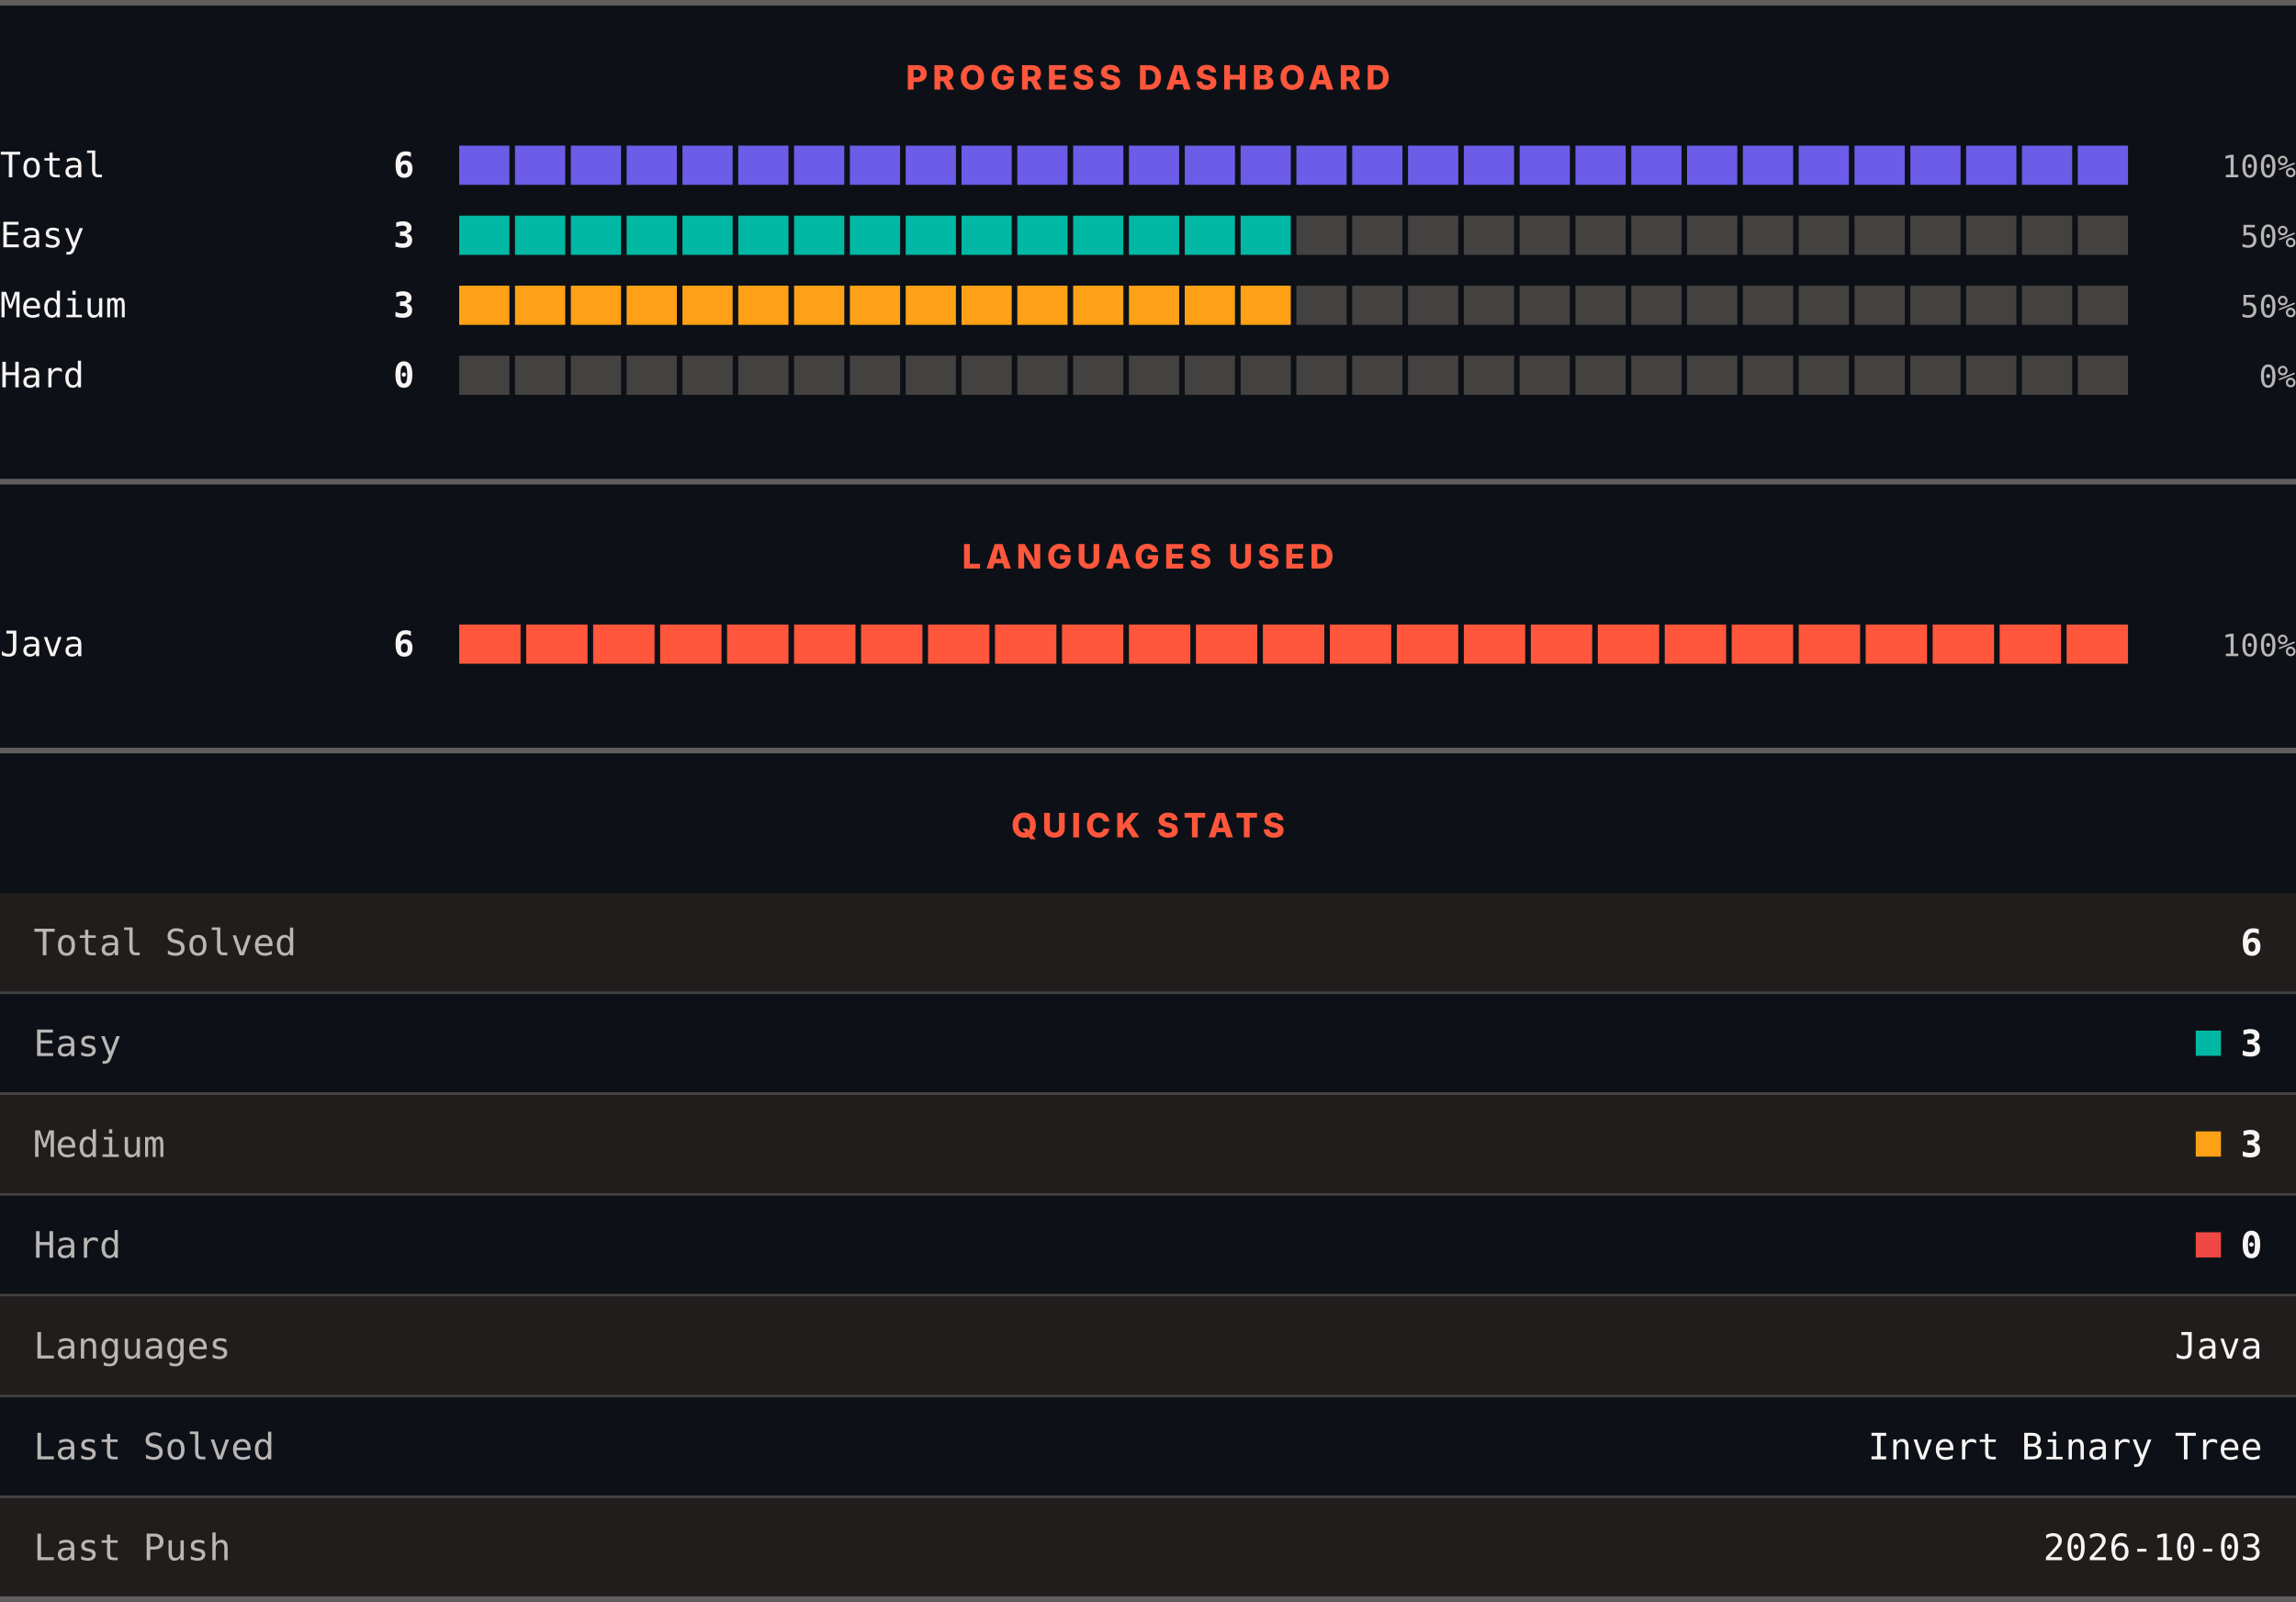
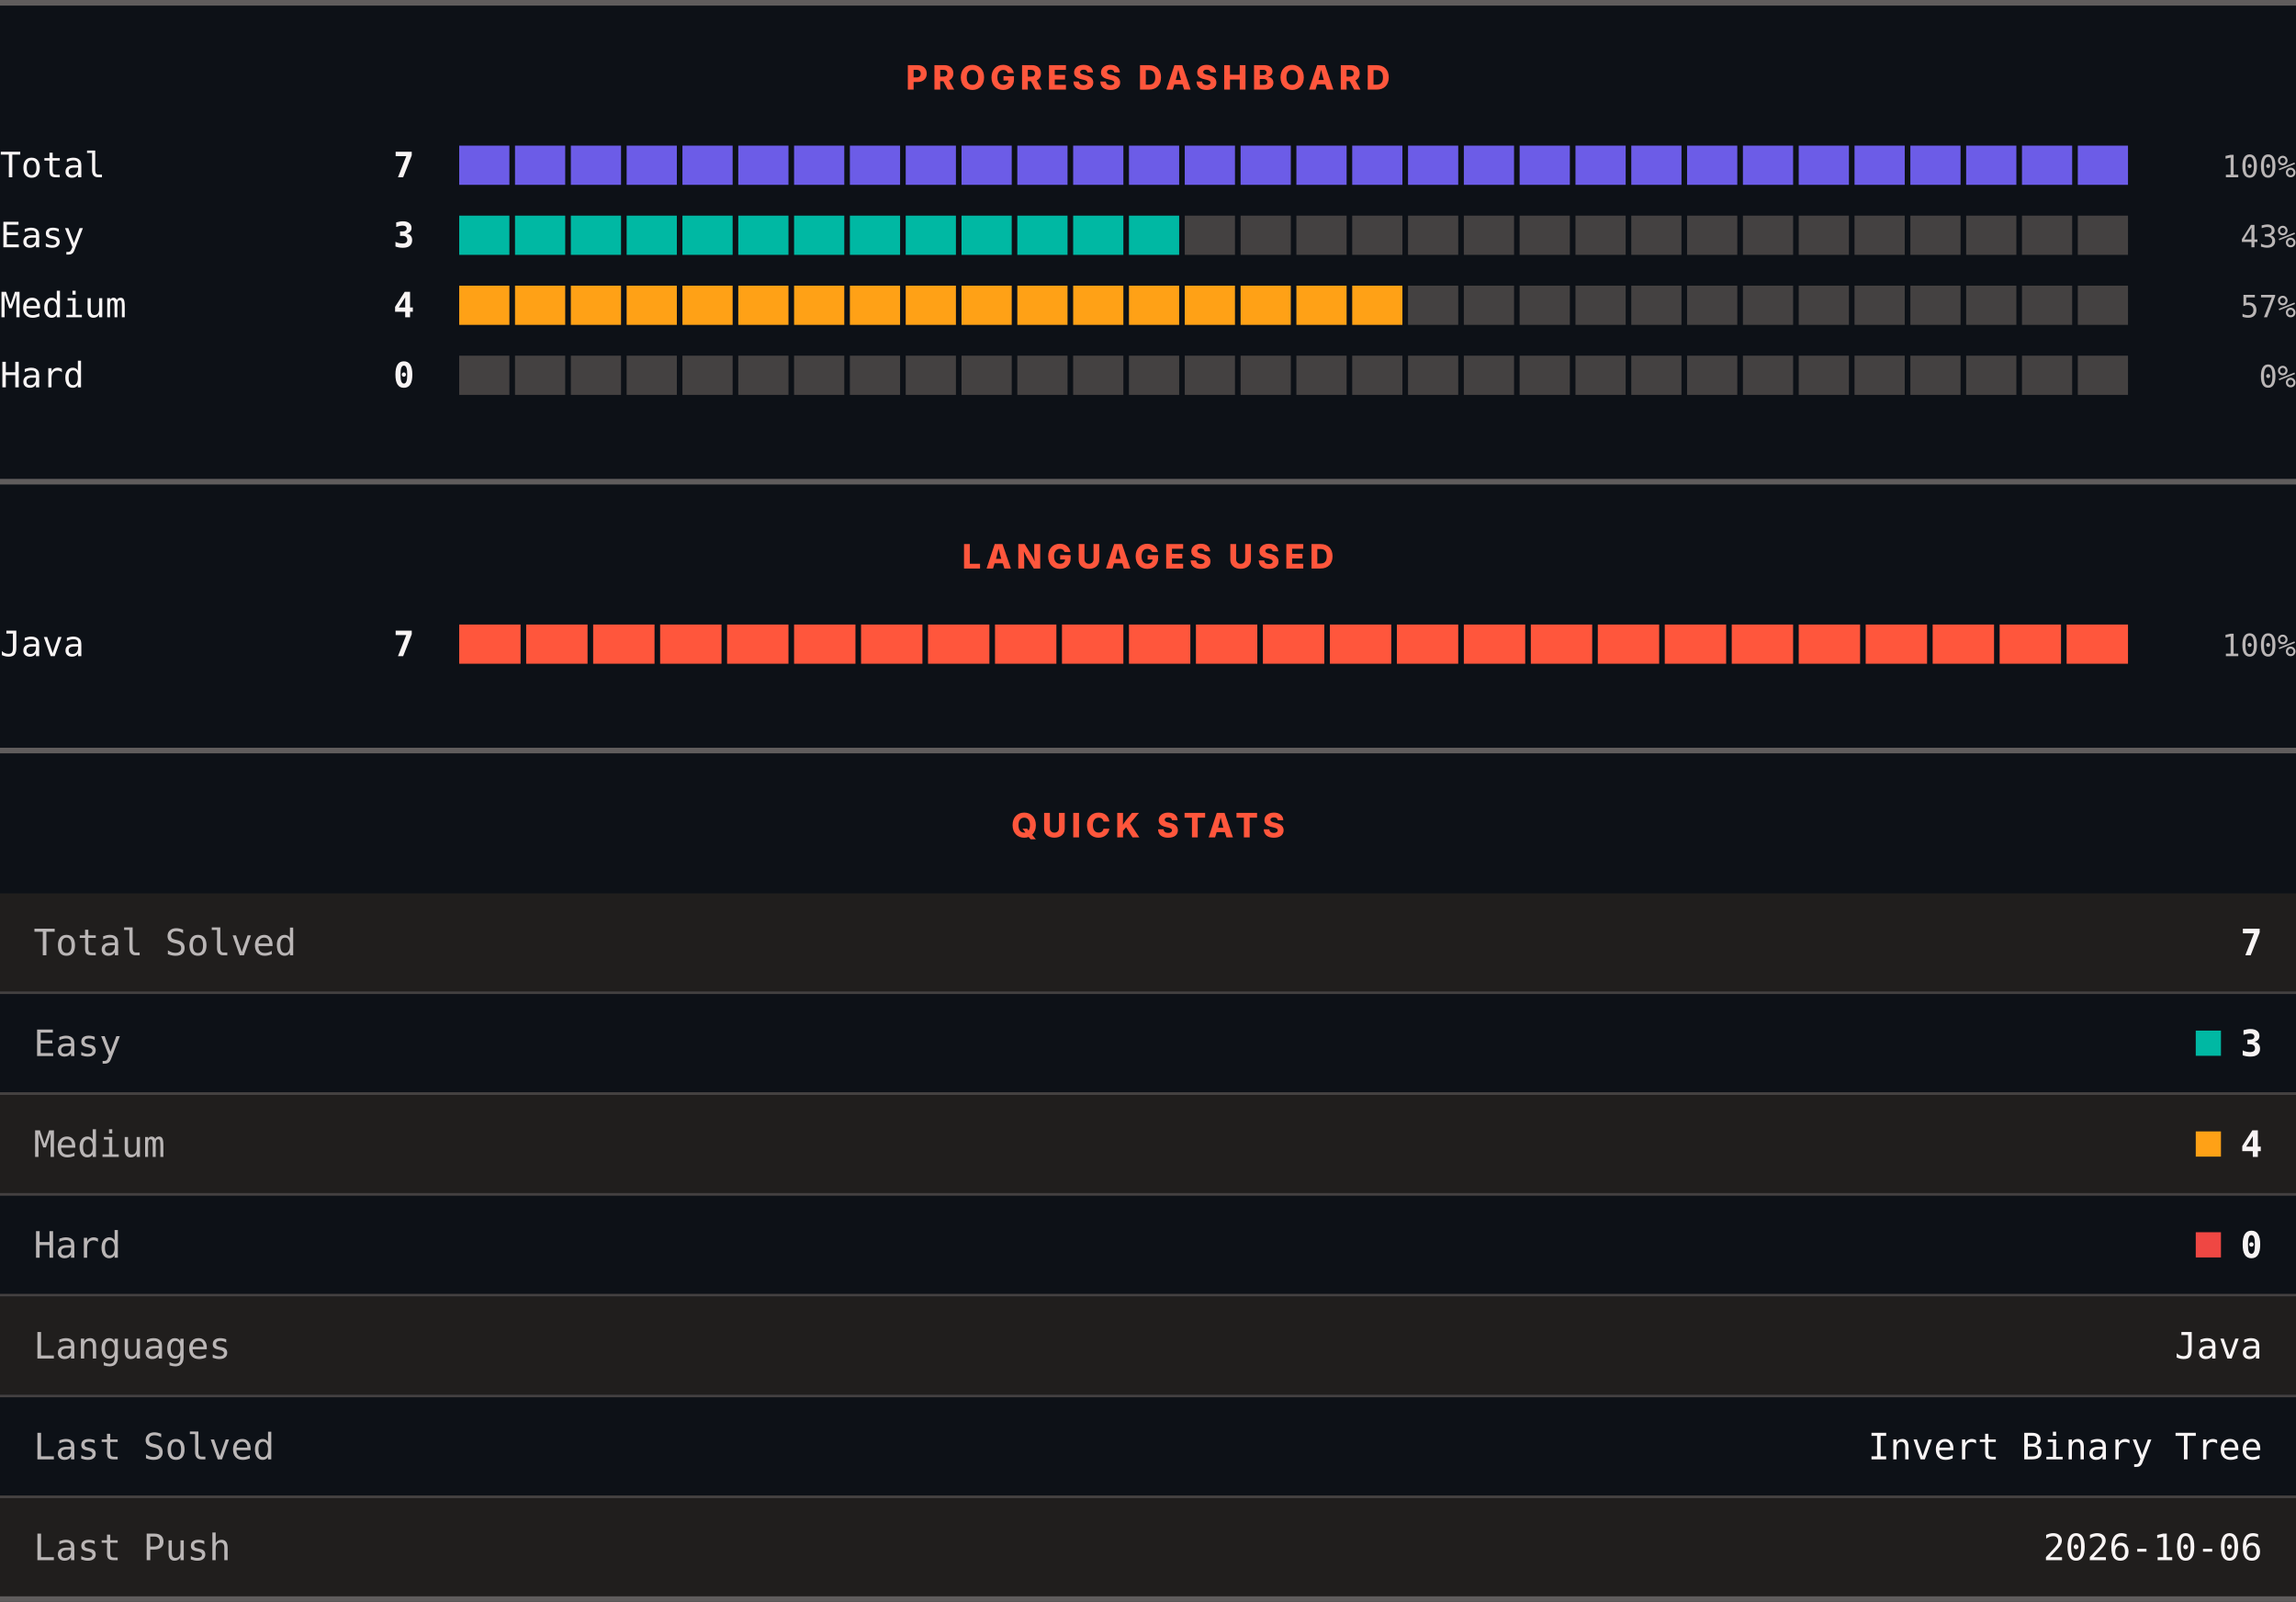
<svg xmlns="http://www.w3.org/2000/svg" width="820" height="572" viewBox="0 0 820 572" role="img" aria-label="LeetCode progress, languages and quick stats">
  <rect width="820" height="572" fill="#0d1117" />
  <rect x="0" y="0" width="820" height="2" fill="#605d5d" />
  <text x="410" y="32" text-anchor="middle" font-family="Archivo, system-ui, -apple-system, Segoe UI, sans-serif" font-size="12" font-weight="800" letter-spacing="1.68" fill="#ff563c">PROGRESS DASHBOARD</text>
  <text x="0" y="63.3" font-family="ui-monospace, SFMono-Regular, Menlo, Consolas, monospace" font-size="12.5" fill="#f8f4f4">Total</text>
-   <text x="148" y="63.3" text-anchor="end" font-family="ui-monospace, SFMono-Regular, Menlo, Consolas, monospace" font-size="12.5" font-weight="700" fill="#f8f4f4">6</text>
+   <text x="148" y="63.3" text-anchor="end" font-family="ui-monospace, SFMono-Regular, Menlo, Consolas, monospace" font-size="12.5" font-weight="700" fill="#f8f4f4">7</text>
  <rect x="164.00" y="52" width="17.93" height="14" fill="#6c5ce7" />
  <rect x="183.93" y="52" width="17.93" height="14" fill="#6c5ce7" />
  <rect x="203.87" y="52" width="17.93" height="14" fill="#6c5ce7" />
  <rect x="223.80" y="52" width="17.93" height="14" fill="#6c5ce7" />
  <rect x="243.73" y="52" width="17.93" height="14" fill="#6c5ce7" />
  <rect x="263.67" y="52" width="17.93" height="14" fill="#6c5ce7" />
  <rect x="283.60" y="52" width="17.93" height="14" fill="#6c5ce7" />
  <rect x="303.53" y="52" width="17.93" height="14" fill="#6c5ce7" />
  <rect x="323.47" y="52" width="17.93" height="14" fill="#6c5ce7" />
  <rect x="343.40" y="52" width="17.93" height="14" fill="#6c5ce7" />
  <rect x="363.33" y="52" width="17.93" height="14" fill="#6c5ce7" />
  <rect x="383.27" y="52" width="17.93" height="14" fill="#6c5ce7" />
  <rect x="403.20" y="52" width="17.93" height="14" fill="#6c5ce7" />
  <rect x="423.13" y="52" width="17.93" height="14" fill="#6c5ce7" />
  <rect x="443.07" y="52" width="17.93" height="14" fill="#6c5ce7" />
  <rect x="463.00" y="52" width="17.93" height="14" fill="#6c5ce7" />
  <rect x="482.93" y="52" width="17.93" height="14" fill="#6c5ce7" />
  <rect x="502.87" y="52" width="17.93" height="14" fill="#6c5ce7" />
  <rect x="522.80" y="52" width="17.93" height="14" fill="#6c5ce7" />
  <rect x="542.73" y="52" width="17.93" height="14" fill="#6c5ce7" />
  <rect x="562.67" y="52" width="17.93" height="14" fill="#6c5ce7" />
  <rect x="582.60" y="52" width="17.93" height="14" fill="#6c5ce7" />
  <rect x="602.53" y="52" width="17.93" height="14" fill="#6c5ce7" />
  <rect x="622.47" y="52" width="17.93" height="14" fill="#6c5ce7" />
  <rect x="642.40" y="52" width="17.93" height="14" fill="#6c5ce7" />
  <rect x="662.33" y="52" width="17.93" height="14" fill="#6c5ce7" />
  <rect x="682.27" y="52" width="17.93" height="14" fill="#6c5ce7" />
  <rect x="702.20" y="52" width="17.93" height="14" fill="#6c5ce7" />
  <rect x="722.13" y="52" width="17.93" height="14" fill="#6c5ce7" />
  <rect x="742.07" y="52" width="17.93" height="14" fill="#6c5ce7" />
  <text x="820" y="63.3" text-anchor="end" font-family="ui-monospace, SFMono-Regular, Menlo, Consolas, monospace" font-size="11" fill="#bab6b6">100%</text>
  <text x="0" y="88.3" font-family="ui-monospace, SFMono-Regular, Menlo, Consolas, monospace" font-size="12.5" fill="#f8f4f4">Easy</text>
  <text x="148" y="88.3" text-anchor="end" font-family="ui-monospace, SFMono-Regular, Menlo, Consolas, monospace" font-size="12.5" font-weight="700" fill="#f8f4f4">3</text>
  <rect x="164.00" y="77" width="17.93" height="14" fill="#00b8a3" />
  <rect x="183.93" y="77" width="17.93" height="14" fill="#00b8a3" />
  <rect x="203.87" y="77" width="17.93" height="14" fill="#00b8a3" />
  <rect x="223.80" y="77" width="17.93" height="14" fill="#00b8a3" />
  <rect x="243.73" y="77" width="17.93" height="14" fill="#00b8a3" />
  <rect x="263.67" y="77" width="17.93" height="14" fill="#00b8a3" />
  <rect x="283.60" y="77" width="17.93" height="14" fill="#00b8a3" />
  <rect x="303.53" y="77" width="17.93" height="14" fill="#00b8a3" />
  <rect x="323.47" y="77" width="17.93" height="14" fill="#00b8a3" />
  <rect x="343.40" y="77" width="17.93" height="14" fill="#00b8a3" />
  <rect x="363.33" y="77" width="17.93" height="14" fill="#00b8a3" />
  <rect x="383.27" y="77" width="17.93" height="14" fill="#00b8a3" />
  <rect x="403.20" y="77" width="17.93" height="14" fill="#00b8a3" />
-   <rect x="423.13" y="77" width="17.93" height="14" fill="#00b8a3" />
-   <rect x="443.07" y="77" width="17.93" height="14" fill="#00b8a3" />
+   <rect x="423.13" y="77" width="17.93" height="14" fill="#444141" />
+   <rect x="443.07" y="77" width="17.93" height="14" fill="#444141" />
  <rect x="463.00" y="77" width="17.93" height="14" fill="#444141" />
  <rect x="482.93" y="77" width="17.93" height="14" fill="#444141" />
  <rect x="502.87" y="77" width="17.93" height="14" fill="#444141" />
  <rect x="522.80" y="77" width="17.93" height="14" fill="#444141" />
  <rect x="542.73" y="77" width="17.93" height="14" fill="#444141" />
  <rect x="562.67" y="77" width="17.93" height="14" fill="#444141" />
  <rect x="582.60" y="77" width="17.93" height="14" fill="#444141" />
  <rect x="602.53" y="77" width="17.93" height="14" fill="#444141" />
  <rect x="622.47" y="77" width="17.93" height="14" fill="#444141" />
  <rect x="642.40" y="77" width="17.93" height="14" fill="#444141" />
  <rect x="662.33" y="77" width="17.93" height="14" fill="#444141" />
  <rect x="682.27" y="77" width="17.93" height="14" fill="#444141" />
  <rect x="702.20" y="77" width="17.93" height="14" fill="#444141" />
  <rect x="722.13" y="77" width="17.93" height="14" fill="#444141" />
  <rect x="742.07" y="77" width="17.93" height="14" fill="#444141" />
-   <text x="820" y="88.3" text-anchor="end" font-family="ui-monospace, SFMono-Regular, Menlo, Consolas, monospace" font-size="11" fill="#bab6b6">50%</text>
+   <text x="820" y="88.3" text-anchor="end" font-family="ui-monospace, SFMono-Regular, Menlo, Consolas, monospace" font-size="11" fill="#bab6b6">43%</text>
  <text x="0" y="113.3" font-family="ui-monospace, SFMono-Regular, Menlo, Consolas, monospace" font-size="12.5" fill="#f8f4f4">Medium</text>
-   <text x="148" y="113.3" text-anchor="end" font-family="ui-monospace, SFMono-Regular, Menlo, Consolas, monospace" font-size="12.5" font-weight="700" fill="#f8f4f4">3</text>
+   <text x="148" y="113.3" text-anchor="end" font-family="ui-monospace, SFMono-Regular, Menlo, Consolas, monospace" font-size="12.5" font-weight="700" fill="#f8f4f4">4</text>
  <rect x="164.00" y="102" width="17.93" height="14" fill="#ffa116" />
  <rect x="183.93" y="102" width="17.93" height="14" fill="#ffa116" />
  <rect x="203.87" y="102" width="17.93" height="14" fill="#ffa116" />
  <rect x="223.80" y="102" width="17.93" height="14" fill="#ffa116" />
  <rect x="243.73" y="102" width="17.93" height="14" fill="#ffa116" />
  <rect x="263.67" y="102" width="17.93" height="14" fill="#ffa116" />
  <rect x="283.60" y="102" width="17.93" height="14" fill="#ffa116" />
  <rect x="303.53" y="102" width="17.93" height="14" fill="#ffa116" />
  <rect x="323.47" y="102" width="17.93" height="14" fill="#ffa116" />
  <rect x="343.40" y="102" width="17.93" height="14" fill="#ffa116" />
  <rect x="363.33" y="102" width="17.93" height="14" fill="#ffa116" />
  <rect x="383.27" y="102" width="17.93" height="14" fill="#ffa116" />
  <rect x="403.20" y="102" width="17.93" height="14" fill="#ffa116" />
  <rect x="423.13" y="102" width="17.93" height="14" fill="#ffa116" />
  <rect x="443.07" y="102" width="17.93" height="14" fill="#ffa116" />
-   <rect x="463.00" y="102" width="17.93" height="14" fill="#444141" />
-   <rect x="482.93" y="102" width="17.93" height="14" fill="#444141" />
+   <rect x="463.00" y="102" width="17.93" height="14" fill="#ffa116" />
+   <rect x="482.93" y="102" width="17.93" height="14" fill="#ffa116" />
  <rect x="502.87" y="102" width="17.93" height="14" fill="#444141" />
  <rect x="522.80" y="102" width="17.93" height="14" fill="#444141" />
  <rect x="542.73" y="102" width="17.93" height="14" fill="#444141" />
  <rect x="562.67" y="102" width="17.93" height="14" fill="#444141" />
  <rect x="582.60" y="102" width="17.93" height="14" fill="#444141" />
  <rect x="602.53" y="102" width="17.93" height="14" fill="#444141" />
  <rect x="622.47" y="102" width="17.93" height="14" fill="#444141" />
  <rect x="642.40" y="102" width="17.93" height="14" fill="#444141" />
  <rect x="662.33" y="102" width="17.93" height="14" fill="#444141" />
  <rect x="682.27" y="102" width="17.93" height="14" fill="#444141" />
  <rect x="702.20" y="102" width="17.93" height="14" fill="#444141" />
  <rect x="722.13" y="102" width="17.93" height="14" fill="#444141" />
  <rect x="742.07" y="102" width="17.93" height="14" fill="#444141" />
-   <text x="820" y="113.3" text-anchor="end" font-family="ui-monospace, SFMono-Regular, Menlo, Consolas, monospace" font-size="11" fill="#bab6b6">50%</text>
+   <text x="820" y="113.3" text-anchor="end" font-family="ui-monospace, SFMono-Regular, Menlo, Consolas, monospace" font-size="11" fill="#bab6b6">57%</text>
  <text x="0" y="138.3" font-family="ui-monospace, SFMono-Regular, Menlo, Consolas, monospace" font-size="12.5" fill="#f8f4f4">Hard</text>
  <text x="148" y="138.3" text-anchor="end" font-family="ui-monospace, SFMono-Regular, Menlo, Consolas, monospace" font-size="12.5" font-weight="700" fill="#f8f4f4">0</text>
  <rect x="164.00" y="127" width="17.93" height="14" fill="#444141" />
  <rect x="183.93" y="127" width="17.93" height="14" fill="#444141" />
  <rect x="203.87" y="127" width="17.93" height="14" fill="#444141" />
  <rect x="223.80" y="127" width="17.93" height="14" fill="#444141" />
  <rect x="243.73" y="127" width="17.93" height="14" fill="#444141" />
  <rect x="263.67" y="127" width="17.93" height="14" fill="#444141" />
  <rect x="283.60" y="127" width="17.93" height="14" fill="#444141" />
  <rect x="303.53" y="127" width="17.93" height="14" fill="#444141" />
  <rect x="323.47" y="127" width="17.93" height="14" fill="#444141" />
  <rect x="343.40" y="127" width="17.93" height="14" fill="#444141" />
  <rect x="363.33" y="127" width="17.93" height="14" fill="#444141" />
  <rect x="383.27" y="127" width="17.93" height="14" fill="#444141" />
  <rect x="403.20" y="127" width="17.93" height="14" fill="#444141" />
  <rect x="423.13" y="127" width="17.93" height="14" fill="#444141" />
  <rect x="443.07" y="127" width="17.93" height="14" fill="#444141" />
  <rect x="463.00" y="127" width="17.93" height="14" fill="#444141" />
  <rect x="482.93" y="127" width="17.93" height="14" fill="#444141" />
  <rect x="502.87" y="127" width="17.93" height="14" fill="#444141" />
  <rect x="522.80" y="127" width="17.93" height="14" fill="#444141" />
  <rect x="542.73" y="127" width="17.93" height="14" fill="#444141" />
  <rect x="562.67" y="127" width="17.93" height="14" fill="#444141" />
  <rect x="582.60" y="127" width="17.93" height="14" fill="#444141" />
  <rect x="602.53" y="127" width="17.93" height="14" fill="#444141" />
  <rect x="622.47" y="127" width="17.93" height="14" fill="#444141" />
  <rect x="642.40" y="127" width="17.93" height="14" fill="#444141" />
  <rect x="662.33" y="127" width="17.93" height="14" fill="#444141" />
  <rect x="682.27" y="127" width="17.93" height="14" fill="#444141" />
  <rect x="702.20" y="127" width="17.93" height="14" fill="#444141" />
  <rect x="722.13" y="127" width="17.93" height="14" fill="#444141" />
  <rect x="742.07" y="127" width="17.93" height="14" fill="#444141" />
  <text x="820" y="138.3" text-anchor="end" font-family="ui-monospace, SFMono-Regular, Menlo, Consolas, monospace" font-size="11" fill="#bab6b6">0%</text>
  <rect x="0" y="171" width="820" height="2" fill="#605d5d" />
  <text x="410" y="203" text-anchor="middle" font-family="Archivo, system-ui, -apple-system, Segoe UI, sans-serif" font-size="12" font-weight="800" letter-spacing="1.68" fill="#ff563c">LANGUAGES USED</text>
  <text x="0" y="234.3" font-family="ui-monospace, SFMono-Regular, Menlo, Consolas, monospace" font-size="12.5" fill="#f8f4f4">Java</text>
-   <text x="148" y="234.3" text-anchor="end" font-family="ui-monospace, SFMono-Regular, Menlo, Consolas, monospace" font-size="12.5" font-weight="700" fill="#f8f4f4">6</text>
+   <text x="148" y="234.3" text-anchor="end" font-family="ui-monospace, SFMono-Regular, Menlo, Consolas, monospace" font-size="12.5" font-weight="700" fill="#f8f4f4">7</text>
  <rect x="164.00" y="223" width="21.92" height="14" fill="#ff563c" />
  <rect x="187.92" y="223" width="21.92" height="14" fill="#ff563c" />
  <rect x="211.84" y="223" width="21.92" height="14" fill="#ff563c" />
  <rect x="235.76" y="223" width="21.92" height="14" fill="#ff563c" />
  <rect x="259.68" y="223" width="21.92" height="14" fill="#ff563c" />
  <rect x="283.60" y="223" width="21.92" height="14" fill="#ff563c" />
  <rect x="307.52" y="223" width="21.92" height="14" fill="#ff563c" />
  <rect x="331.44" y="223" width="21.92" height="14" fill="#ff563c" />
  <rect x="355.36" y="223" width="21.92" height="14" fill="#ff563c" />
  <rect x="379.28" y="223" width="21.92" height="14" fill="#ff563c" />
  <rect x="403.20" y="223" width="21.92" height="14" fill="#ff563c" />
  <rect x="427.12" y="223" width="21.92" height="14" fill="#ff563c" />
  <rect x="451.04" y="223" width="21.92" height="14" fill="#ff563c" />
  <rect x="474.96" y="223" width="21.92" height="14" fill="#ff563c" />
  <rect x="498.88" y="223" width="21.92" height="14" fill="#ff563c" />
  <rect x="522.80" y="223" width="21.92" height="14" fill="#ff563c" />
  <rect x="546.72" y="223" width="21.92" height="14" fill="#ff563c" />
  <rect x="570.64" y="223" width="21.92" height="14" fill="#ff563c" />
  <rect x="594.56" y="223" width="21.92" height="14" fill="#ff563c" />
  <rect x="618.48" y="223" width="21.92" height="14" fill="#ff563c" />
  <rect x="642.40" y="223" width="21.92" height="14" fill="#ff563c" />
  <rect x="666.32" y="223" width="21.92" height="14" fill="#ff563c" />
  <rect x="690.24" y="223" width="21.92" height="14" fill="#ff563c" />
  <rect x="714.16" y="223" width="21.92" height="14" fill="#ff563c" />
  <rect x="738.08" y="223" width="21.92" height="14" fill="#ff563c" />
  <text x="820" y="234.3" text-anchor="end" font-family="ui-monospace, SFMono-Regular, Menlo, Consolas, monospace" font-size="11" fill="#bab6b6">100%</text>
  <rect x="0" y="267" width="820" height="2" fill="#605d5d" />
  <text x="410" y="299" text-anchor="middle" font-family="Archivo, system-ui, -apple-system, Segoe UI, sans-serif" font-size="12" font-weight="800" letter-spacing="1.68" fill="#ff563c">QUICK STATS</text>
  <rect x="0" y="319" width="820" height="35" fill="#201e1d" />
  <text x="12" y="341.1" font-family="ui-monospace, SFMono-Regular, Menlo, Consolas, monospace" font-size="13" fill="#bab6b6">Total Solved</text>
-   <text x="808" y="341.1" text-anchor="end" font-family="ui-monospace, SFMono-Regular, Menlo, Consolas, monospace" font-size="13" font-weight="700" fill="#f8f4f4">6</text>
+   <text x="808" y="341.1" text-anchor="end" font-family="ui-monospace, SFMono-Regular, Menlo, Consolas, monospace" font-size="13" font-weight="700" fill="#f8f4f4">7</text>
  <rect x="0" y="354" width="820" height="1" fill="#444141" />
  <rect x="0" y="355" width="820" height="35" fill="#0d1117" />
  <text x="12" y="377.1" font-family="ui-monospace, SFMono-Regular, Menlo, Consolas, monospace" font-size="13" fill="#bab6b6">Easy</text>
  <rect x="784.2" y="368" width="9" height="9" fill="#00b8a3" />
  <text x="808" y="377.1" text-anchor="end" font-family="ui-monospace, SFMono-Regular, Menlo, Consolas, monospace" font-size="13" font-weight="700" fill="#f8f4f4">3</text>
  <rect x="0" y="390" width="820" height="1" fill="#444141" />
  <rect x="0" y="391" width="820" height="35" fill="#201e1d" />
  <text x="12" y="413.1" font-family="ui-monospace, SFMono-Regular, Menlo, Consolas, monospace" font-size="13" fill="#bab6b6">Medium</text>
  <rect x="784.2" y="404" width="9" height="9" fill="#ffa116" />
-   <text x="808" y="413.1" text-anchor="end" font-family="ui-monospace, SFMono-Regular, Menlo, Consolas, monospace" font-size="13" font-weight="700" fill="#f8f4f4">3</text>
+   <text x="808" y="413.1" text-anchor="end" font-family="ui-monospace, SFMono-Regular, Menlo, Consolas, monospace" font-size="13" font-weight="700" fill="#f8f4f4">4</text>
  <rect x="0" y="426" width="820" height="1" fill="#444141" />
  <rect x="0" y="427" width="820" height="35" fill="#0d1117" />
  <text x="12" y="449.1" font-family="ui-monospace, SFMono-Regular, Menlo, Consolas, monospace" font-size="13" fill="#bab6b6">Hard</text>
  <rect x="784.2" y="440" width="9" height="9" fill="#ef4743" />
  <text x="808" y="449.1" text-anchor="end" font-family="ui-monospace, SFMono-Regular, Menlo, Consolas, monospace" font-size="13" font-weight="700" fill="#f8f4f4">0</text>
  <rect x="0" y="462" width="820" height="1" fill="#444141" />
  <rect x="0" y="463" width="820" height="35" fill="#201e1d" />
  <text x="12" y="485.1" font-family="ui-monospace, SFMono-Regular, Menlo, Consolas, monospace" font-size="13" fill="#bab6b6">Languages</text>
  <text x="808" y="485.1" text-anchor="end" font-family="ui-monospace, SFMono-Regular, Menlo, Consolas, monospace" font-size="13" fill="#f8f4f4">Java</text>
  <rect x="0" y="498" width="820" height="1" fill="#444141" />
  <rect x="0" y="499" width="820" height="35" fill="#0d1117" />
  <text x="12" y="521.1" font-family="ui-monospace, SFMono-Regular, Menlo, Consolas, monospace" font-size="13" fill="#bab6b6">Last Solved</text>
  <text x="808" y="521.1" text-anchor="end" font-family="ui-monospace, SFMono-Regular, Menlo, Consolas, monospace" font-size="13" fill="#f8f4f4">Invert Binary Tree</text>
  <rect x="0" y="534" width="820" height="1" fill="#444141" />
  <rect x="0" y="535" width="820" height="35" fill="#201e1d" />
  <text x="12" y="557.1" font-family="ui-monospace, SFMono-Regular, Menlo, Consolas, monospace" font-size="13" fill="#bab6b6">Last Push</text>
-   <text x="808" y="557.1" text-anchor="end" font-family="ui-monospace, SFMono-Regular, Menlo, Consolas, monospace" font-size="13" fill="#f8f4f4">2026-10-03</text>
+   <text x="808" y="557.1" text-anchor="end" font-family="ui-monospace, SFMono-Regular, Menlo, Consolas, monospace" font-size="13" fill="#f8f4f4">2026-10-06</text>
  <rect x="0" y="570" width="820" height="2" fill="#605d5d" />
</svg>
